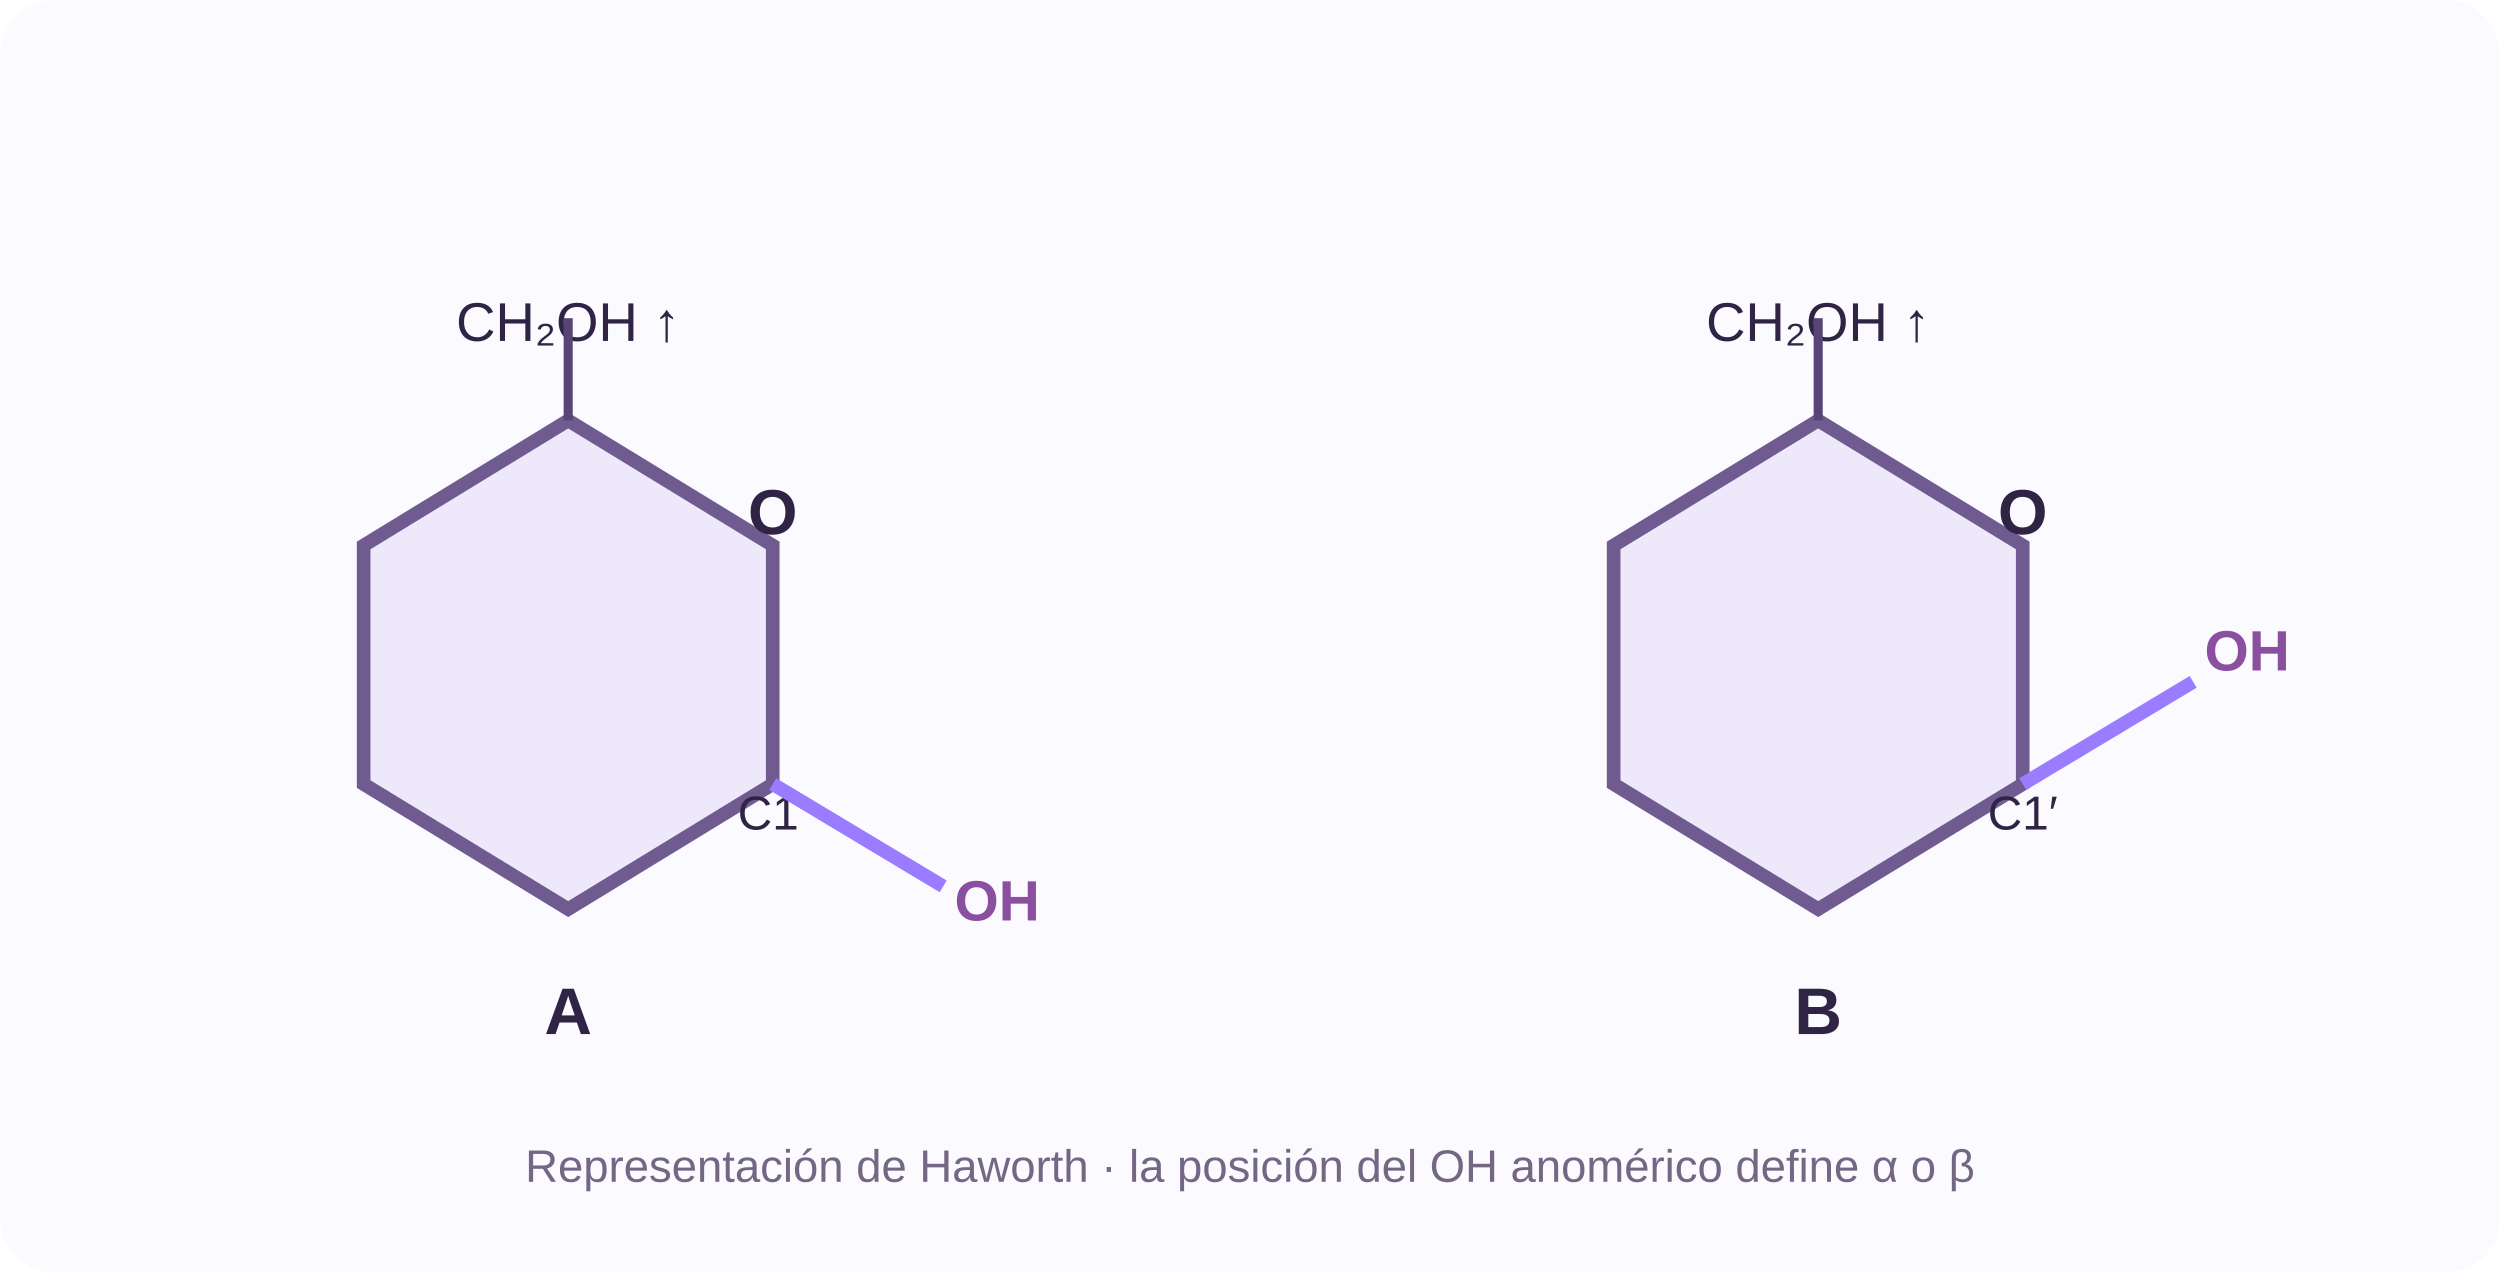
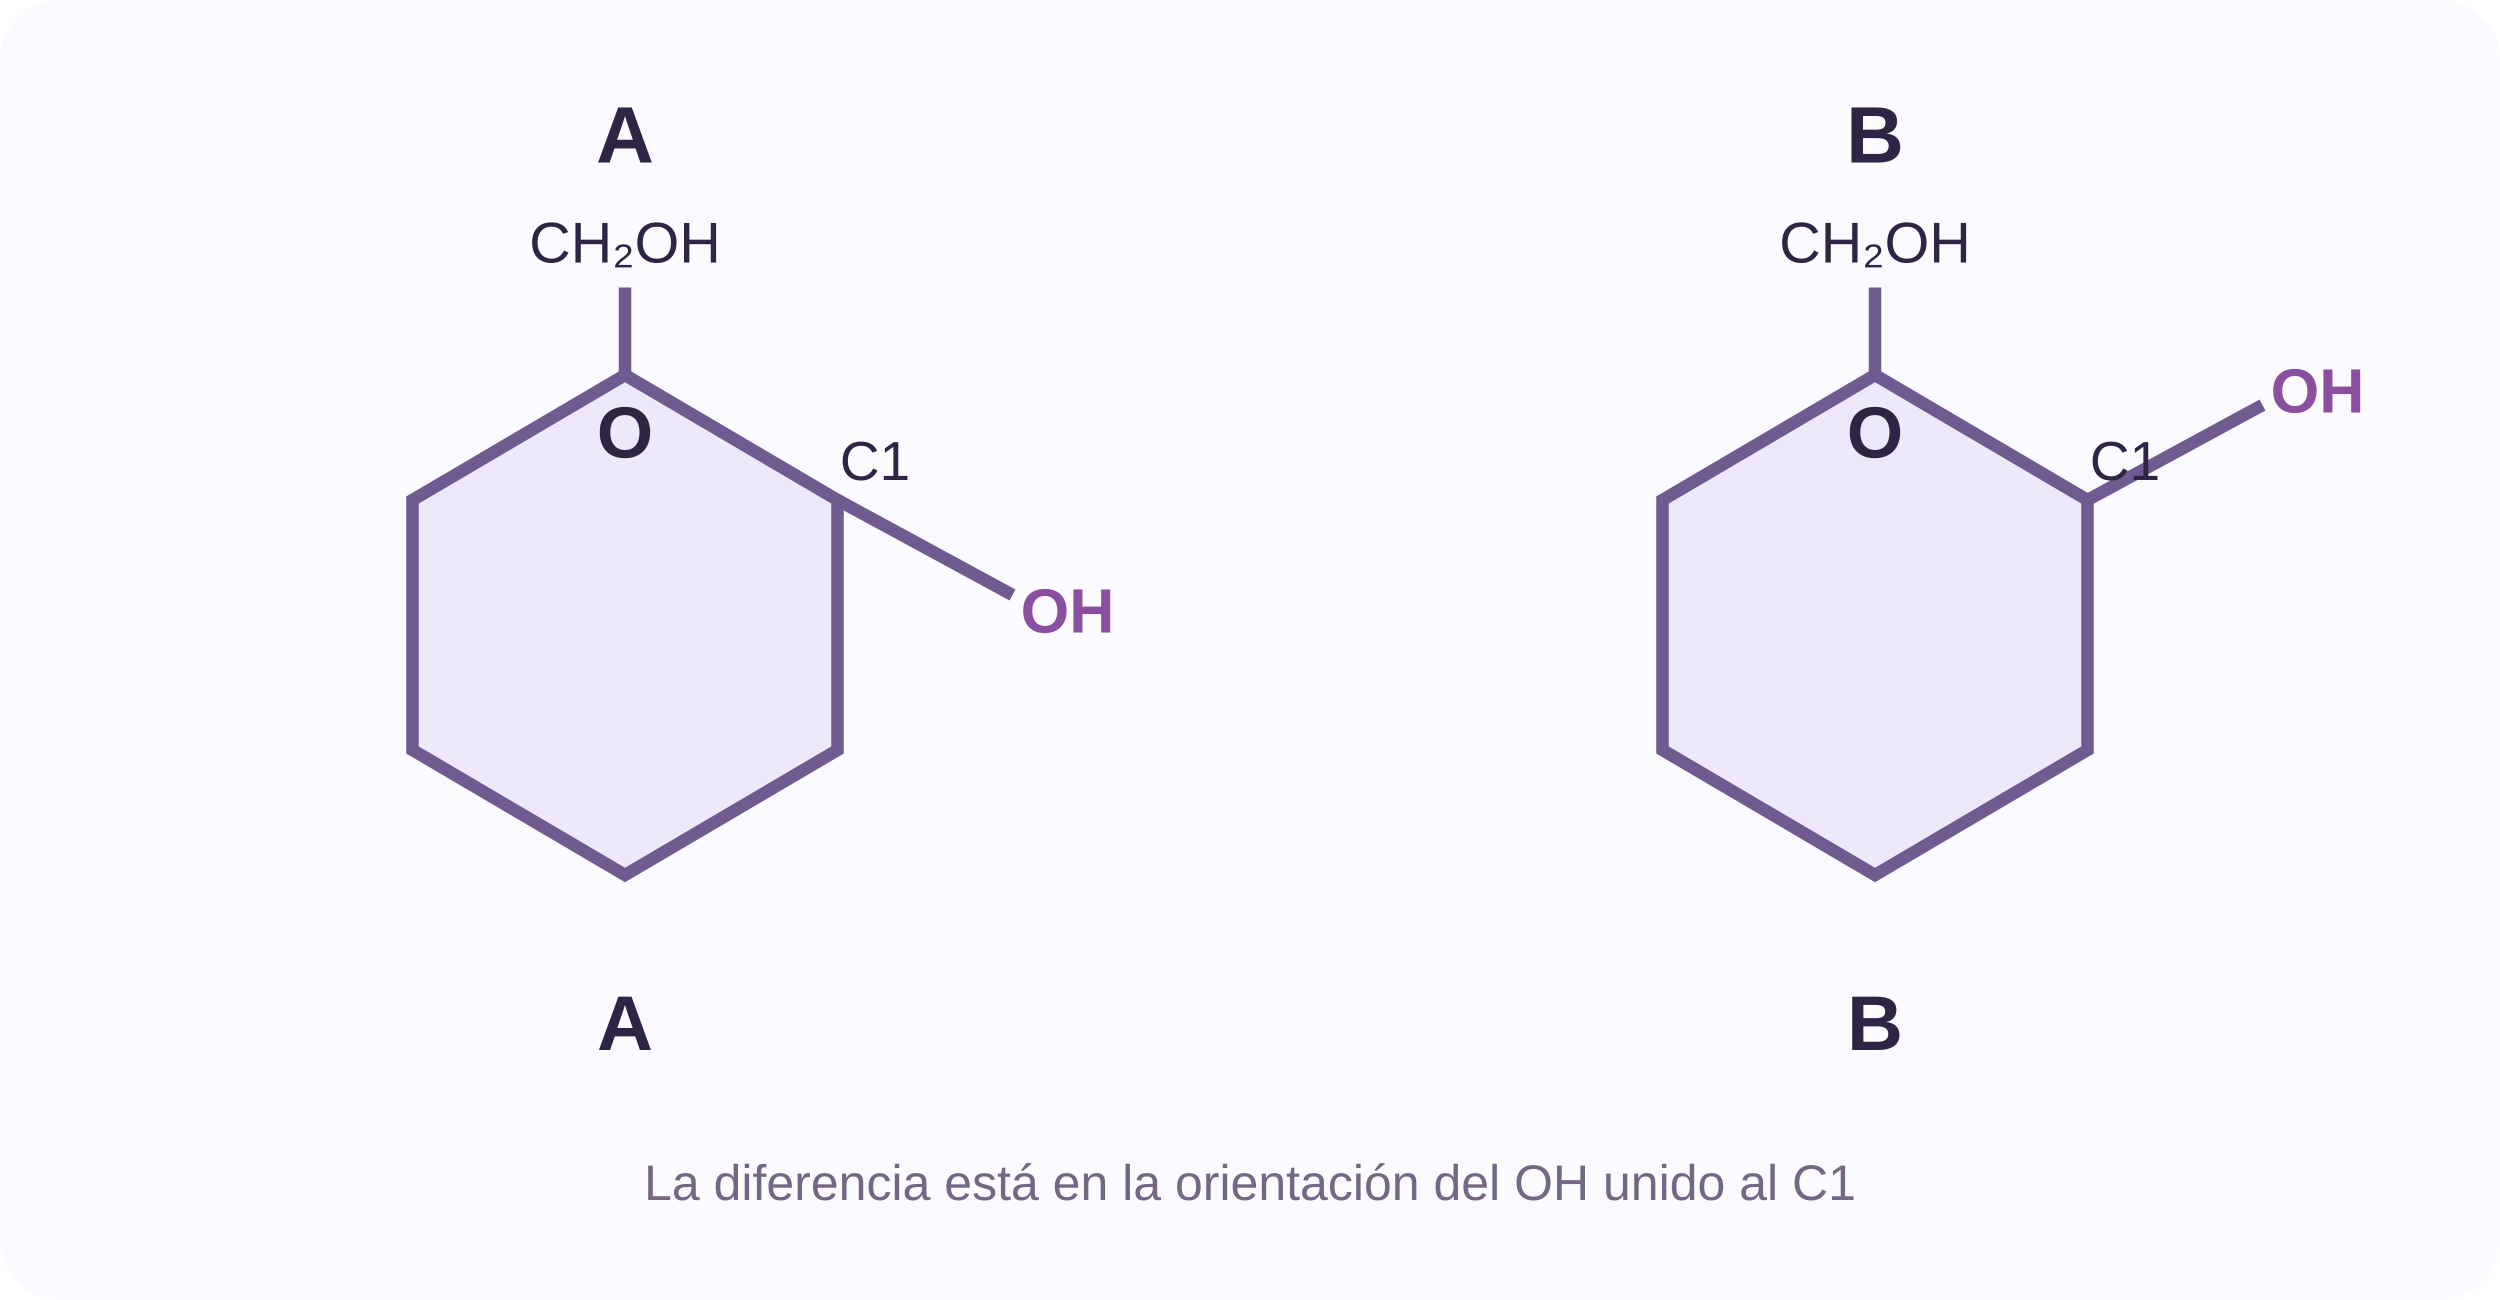
- <svg xmlns="http://www.w3.org/2000/svg" viewBox="0 0 1100 560" role="img" aria-labelledby="t d">
-   <rect width="1100" height="560" rx="24" fill="#fbfaff" />
-   <g stroke="#705b91" stroke-width="6" fill="#eee8fb">
-     <path d="M250 185L340 240L340 345L250 400L160 345L160 240Z" />
-     <path d="M800 185L890 240L890 345L800 400L710 345L710 240Z" />
+ <svg xmlns="http://www.w3.org/2000/svg" viewBox="0 0 1000 520" role="img" aria-labelledby="t d">
+   <rect width="1000" height="520" rx="24" fill="#fbfaff" />
+   <g font-family="Arial" font-size="32" font-weight="700" fill="#302445" text-anchor="middle">
+     <text x="250" y="65">A</text>
+     <text x="750" y="65">B</text>
+   </g>
+   <g stroke="#705b91" stroke-width="5" fill="#eee8fb">
+     <path d="M250 150L335 200L335 300L250 350L165 300L165 200Z" />
+     <path d="M750 150L835 200L835 300L750 350L665 300L665 200Z" />
+   </g>
+   <g stroke="#705b91" stroke-width="5" fill="none">
+     <path d="M250 150L250 115" />
+     <path d="M750 150L750 115" />
+     <path d="M335 200L405 238" />
+     <path d="M835 200L905 162" />
  </g>
  <g font-family="Arial" fill="#302445" text-anchor="middle">
-     <text x="340" y="235" font-size="28" font-weight="700">O</text>
-     <text x="890" y="235" font-size="28" font-weight="700">O</text>
-     <text x="340" y="365" font-size="21">C1′</text>
-     <text x="890" y="365" font-size="21">C1′</text>
-     <text x="250" y="150" font-size="24">CH₂OH ↑</text>
-     <text x="800" y="150" font-size="24">CH₂OH ↑</text>
-     <text x="250" y="455" font-size="29" font-weight="700">A</text>
-     <text x="800" y="455" font-size="29" font-weight="700">B</text>
+     <text x="250" y="183" font-size="29" font-weight="700">O</text>
+     <text x="750" y="183" font-size="29" font-weight="700">O</text>
+     <text x="350" y="192" font-size="22">C1</text>
+     <text x="850" y="192" font-size="22">C1</text>
+     <text x="250" y="105" font-size="23">CH₂OH</text>
+     <text x="750" y="105" font-size="23">CH₂OH</text>
+     <text x="427" y="253" font-size="25" font-weight="700" fill="#8b4f9f">OH</text>
+     <text x="927" y="165" font-size="25" font-weight="700" fill="#8b4f9f">OH</text>
+     <text x="250" y="420" font-size="31" font-weight="700">A</text>
+     <text x="750" y="420" font-size="31" font-weight="700">B</text>
+     <text x="500" y="480" font-size="20" fill="#746783">La diferencia está en la orientación del OH unido al C1</text>
  </g>
-   <g stroke="#9b7bff" stroke-width="6" fill="none">
-     <path d="M340 345L415 390" />
-     <path d="M890 345L965 300" />
-   </g>
-   <g font-family="Arial" fill="#8b4f9f" font-size="25" font-weight="700">
-     <text x="420" y="405">OH</text>
-     <text x="970" y="295">OH</text>
-   </g>
-   <g stroke="#594477" stroke-width="4" fill="none">
-     <path d="M250 185V140" />
-     <path d="M800 185V140" />
-   </g>
-   <text x="550" y="520" text-anchor="middle" font-family="Arial" font-size="20" fill="#746783">Representación de Haworth · la posición del OH anomérico define α o β</text>
</svg>
